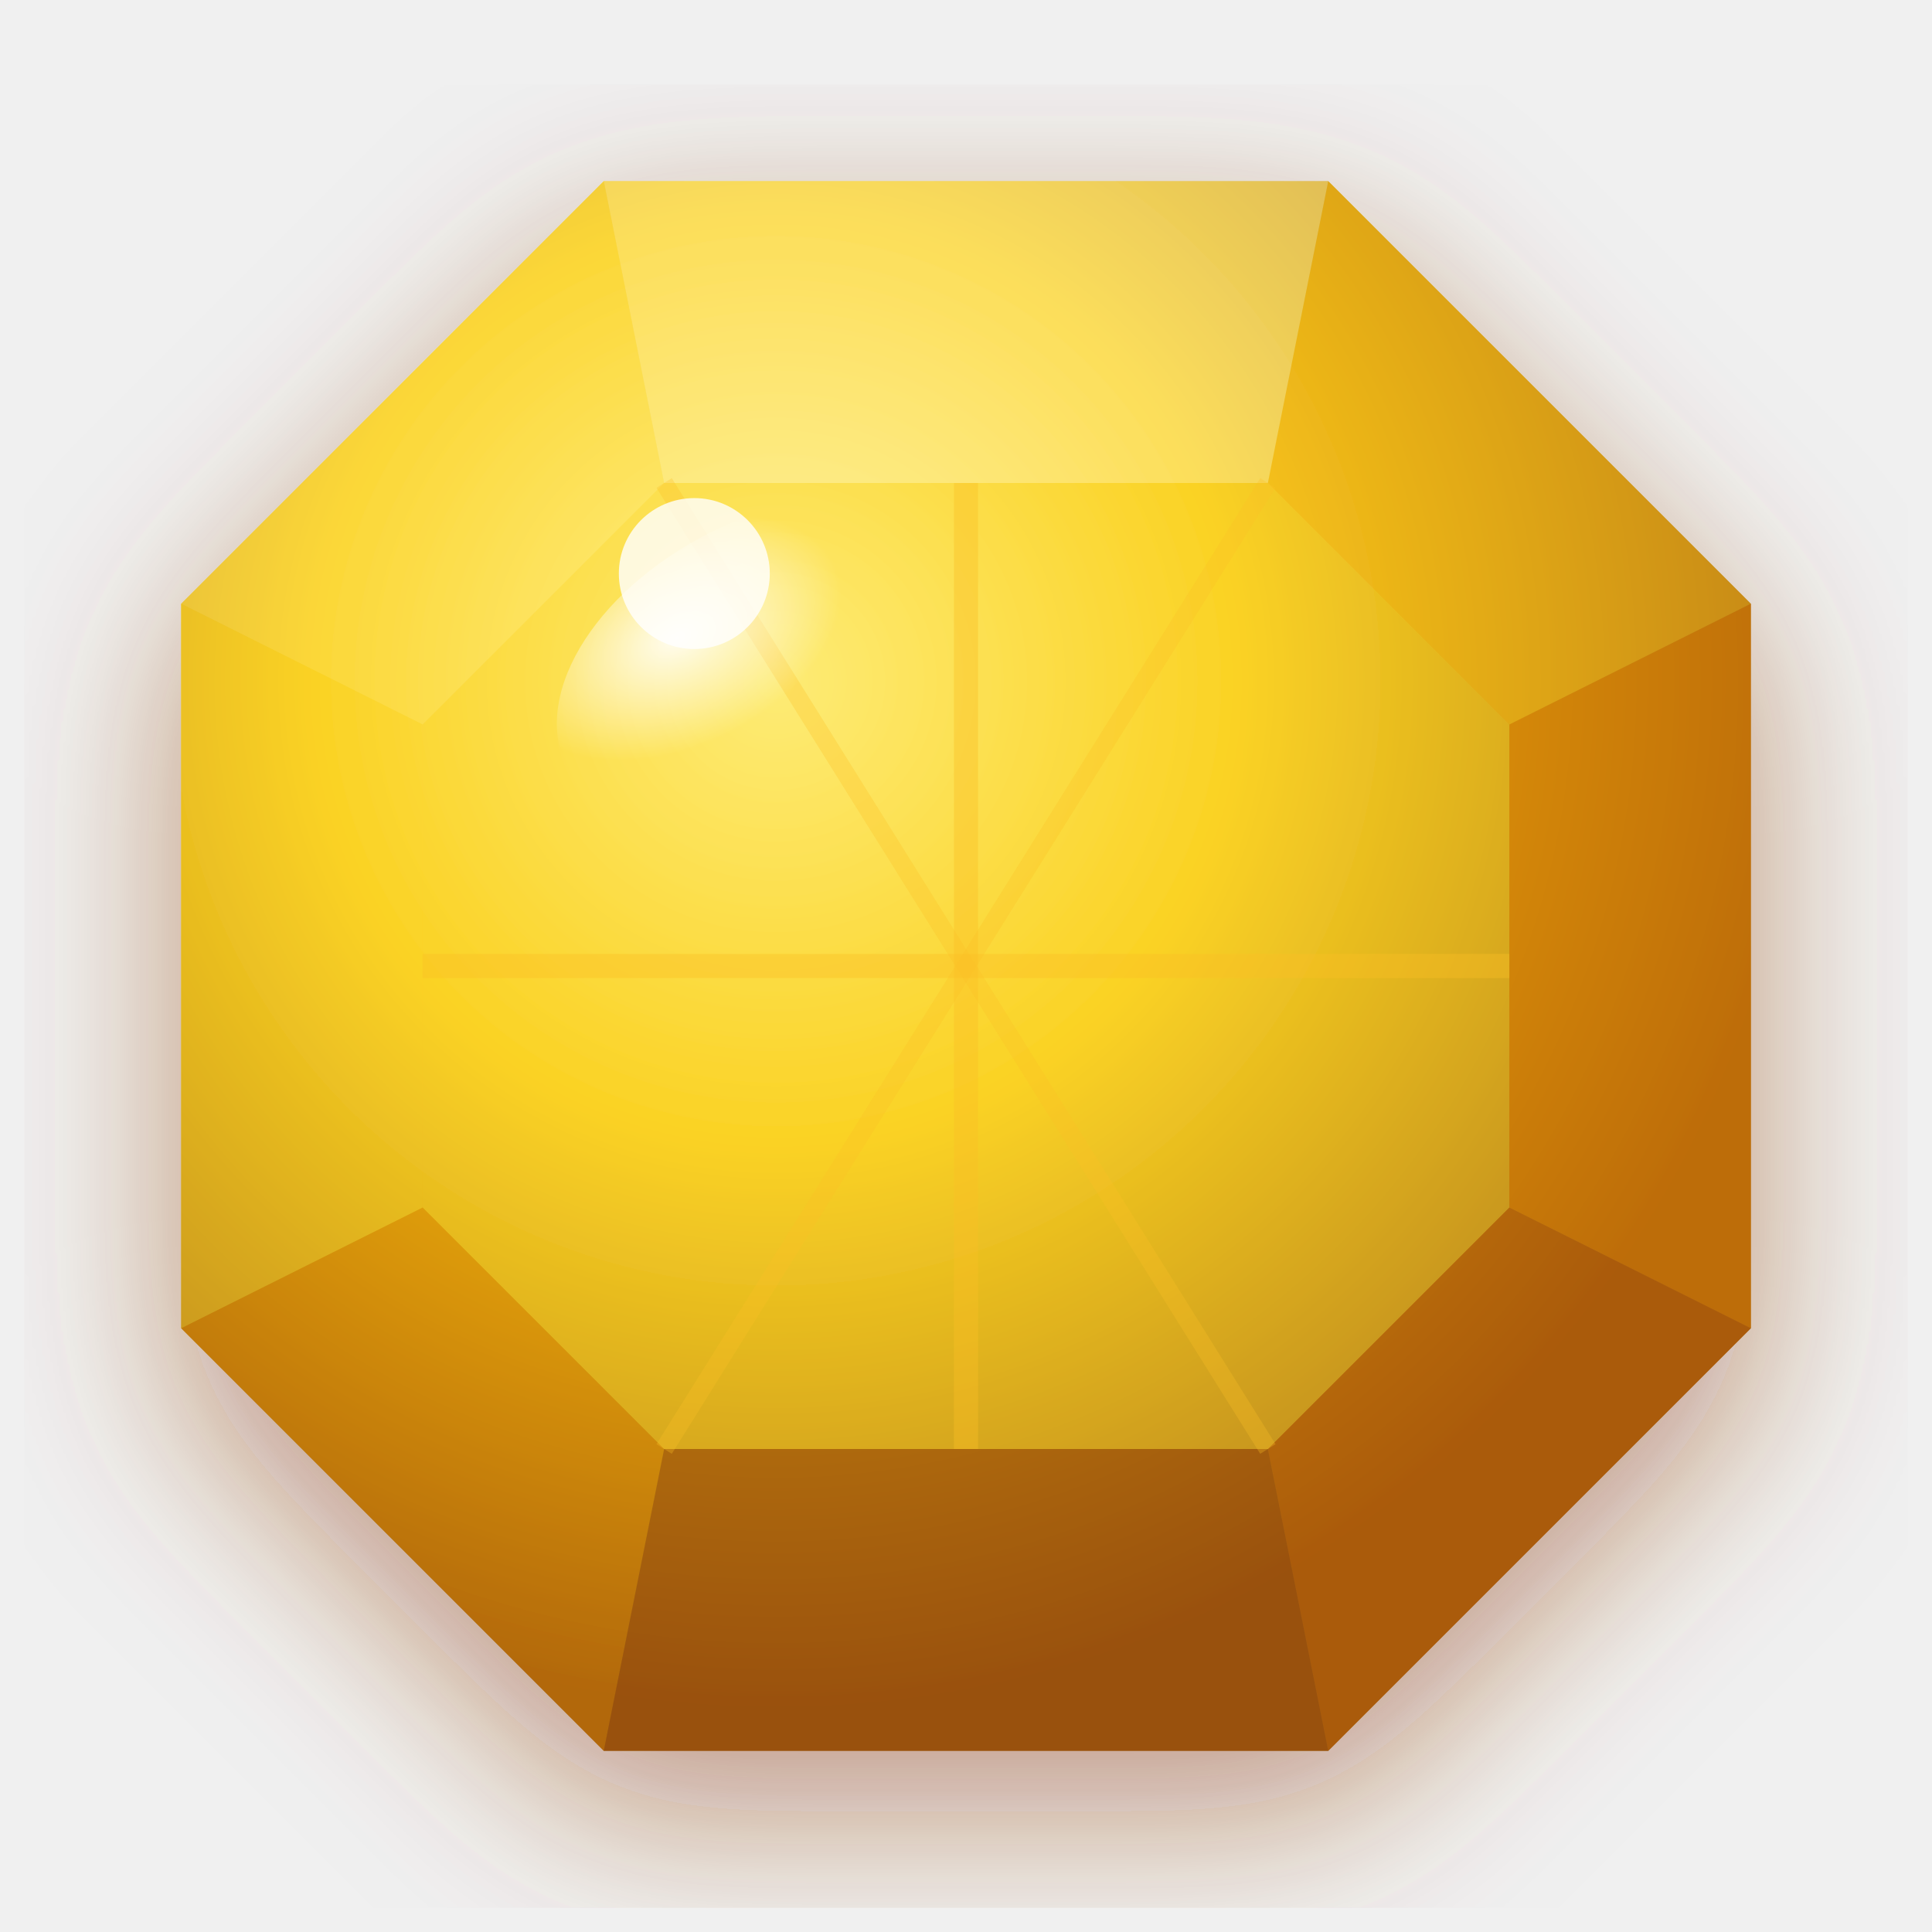
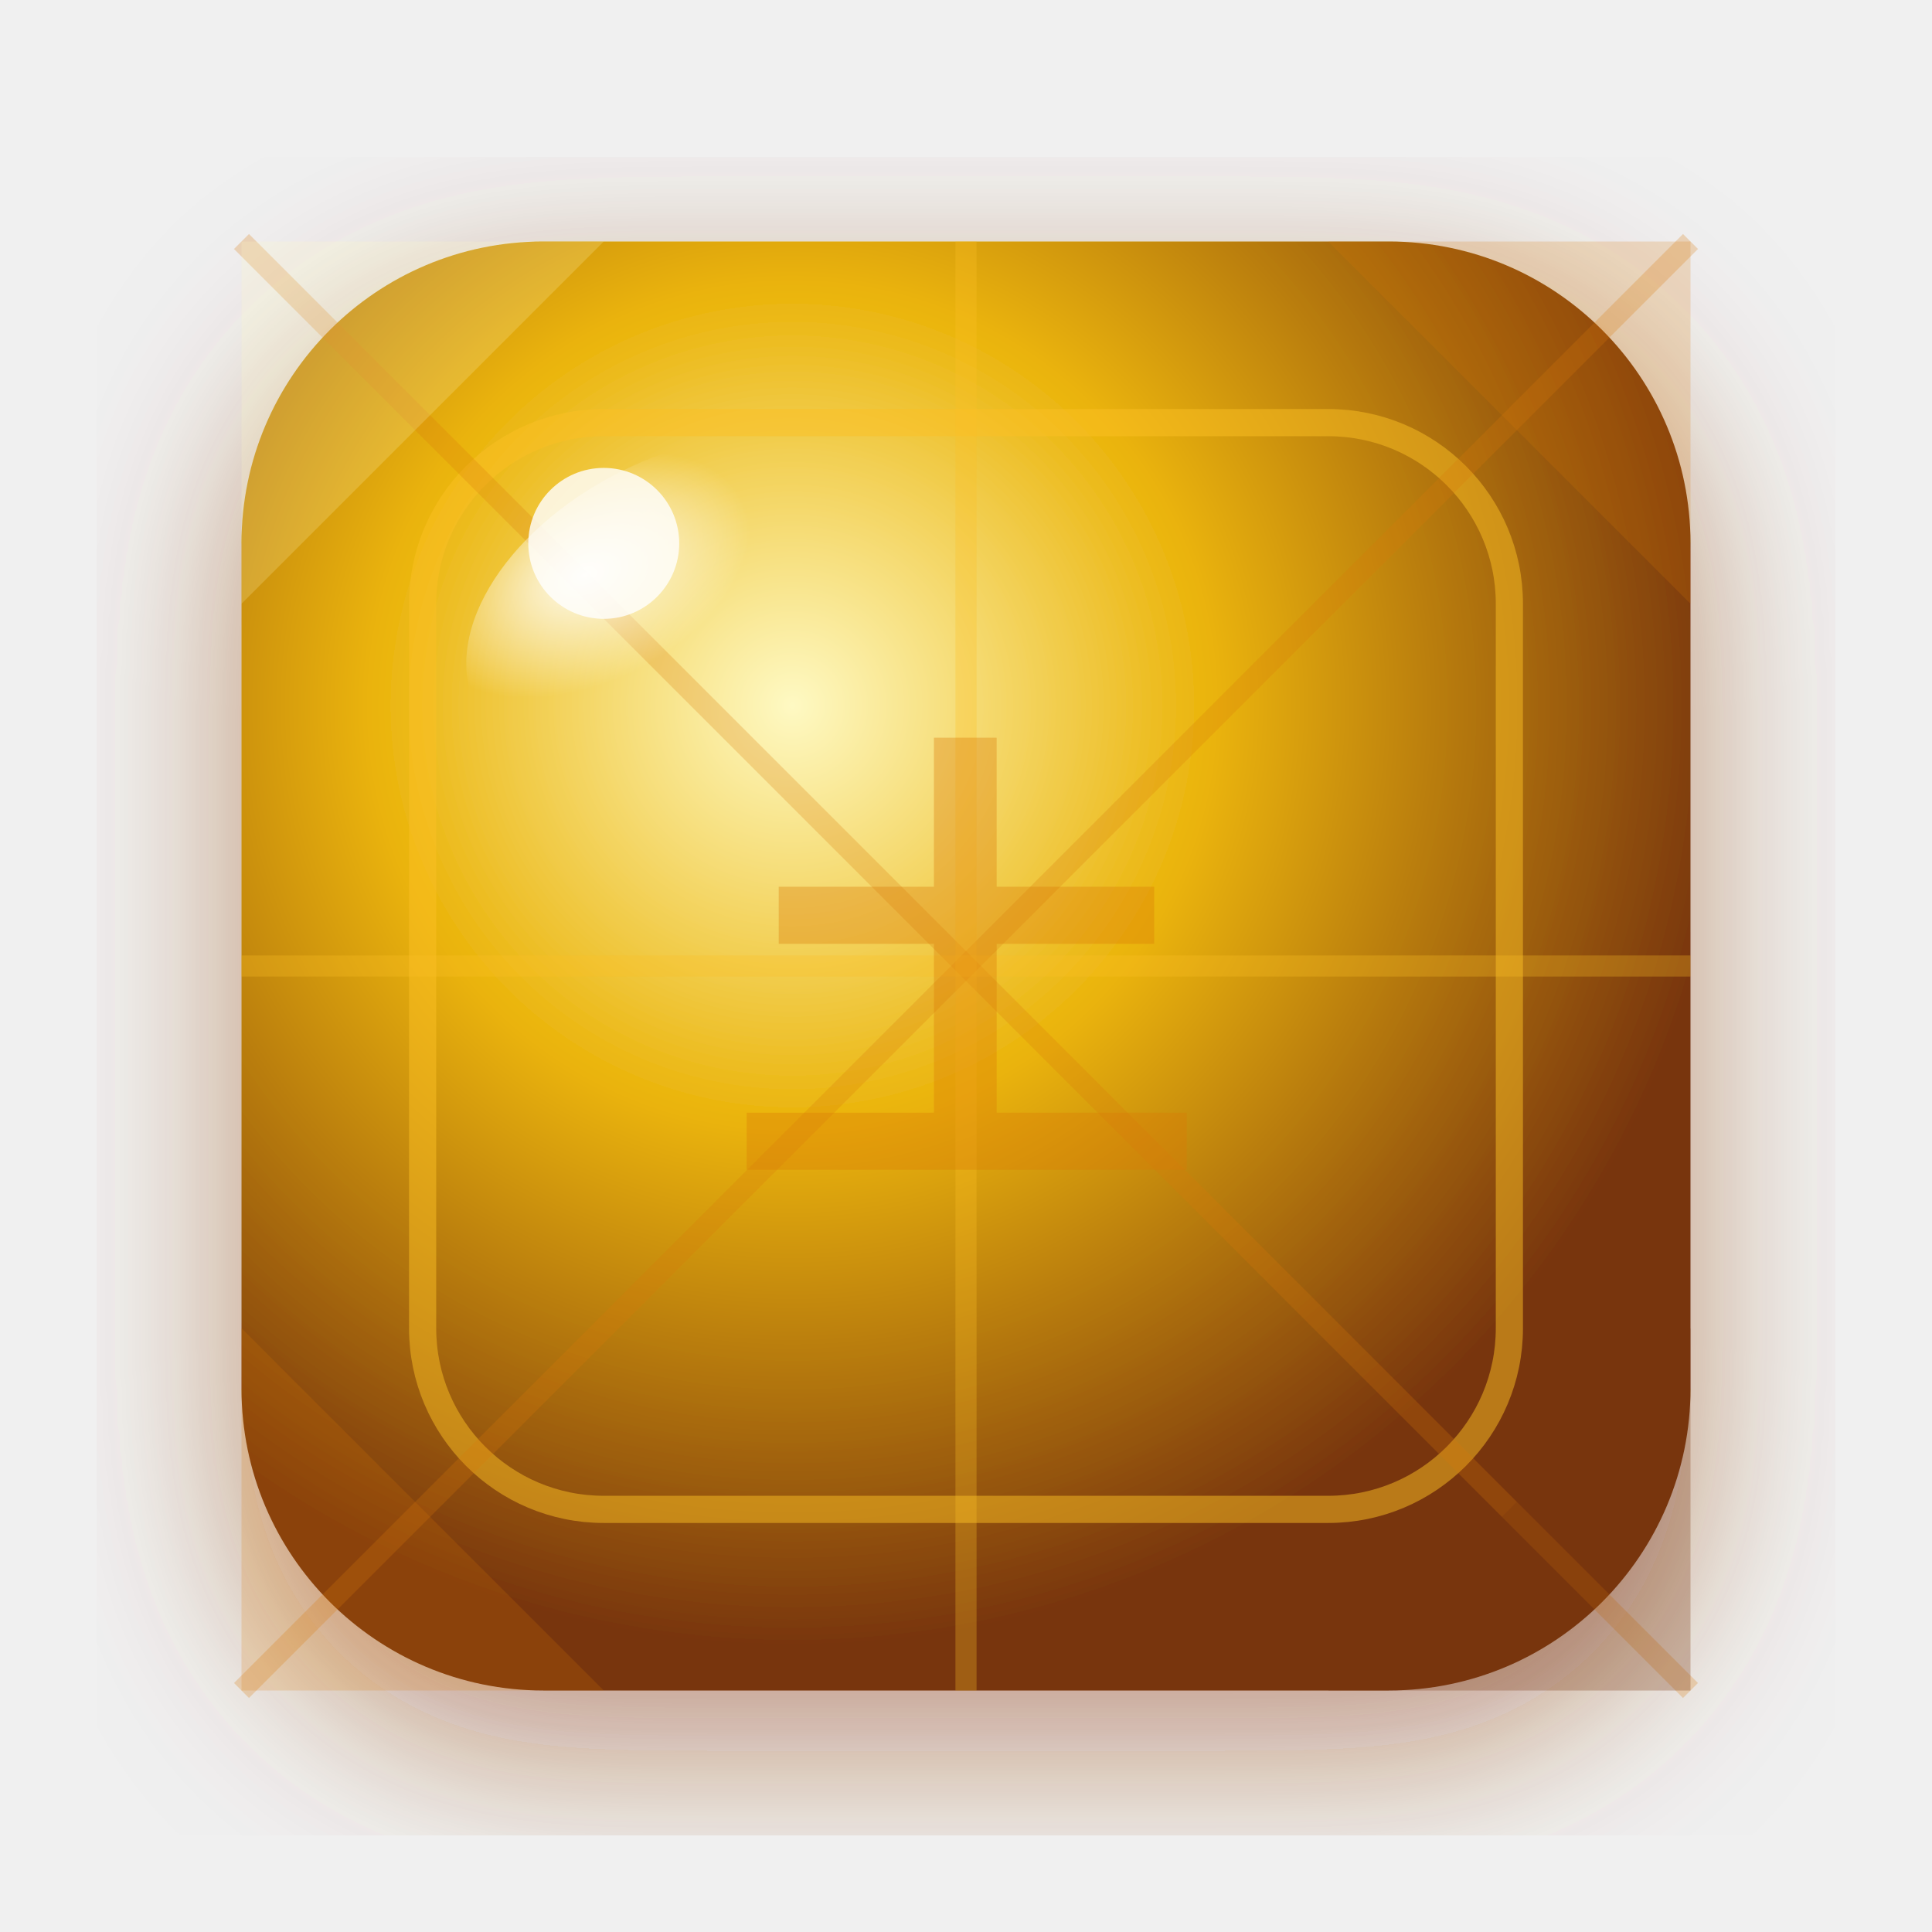
<svg xmlns="http://www.w3.org/2000/svg" viewBox="0 0 64 64" fill="none">
  <defs>
-     <radialGradient id="hwangok-base" cx="38%" cy="32%" r="65%">
-       <stop offset="0%" stop-color="#fef08a" />
-       <stop offset="45%" stop-color="#facc15" />
-       <stop offset="100%" stop-color="#a16207" />
+     <radialGradient id="hw-core" cx="38%" cy="32%" r="65%">
+       <stop offset="0%" stop-color="#fef9c3" />
+       <stop offset="45%" stop-color="#eab308" />
+       <stop offset="100%" stop-color="#78350f" />
    </radialGradient>
-     <linearGradient id="hwangok-side" x1="0%" y1="0%" x2="100%" y2="100%">
-       <stop offset="0%" stop-color="#fde047" />
-       <stop offset="100%" stop-color="#854d0e" />
-     </linearGradient>
-     <radialGradient id="hwangok-shine" cx="32%" cy="27%" r="36%">
+     <radialGradient id="hw-shine" cx="32%" cy="26%" r="36%">
      <stop offset="0%" stop-color="#ffffff" stop-opacity="0.9" />
      <stop offset="100%" stop-color="#ffffff" stop-opacity="0" />
    </radialGradient>
-     <filter id="hwangok-shadow">
+     <filter id="hw-shadow">
      <feDropShadow dx="0" dy="2" stdDeviation="3" flood-color="#92400e" flood-opacity="0.5" />
    </filter>
  </defs>
-   <polygon points="20,6 44,6 58,20 58,44 44,58 20,58 6,44 6,20" fill="url(#hwangok-base)" filter="url(#hwangok-shadow)" />
-   <polygon points="22,16 42,16 50,24 50,40 42,48 22,48 14,40 14,24" fill="#fde047" opacity="0.3" />
-   <polygon points="20,6 22,16 14,24 6,20" fill="#fef08a" opacity="0.3" />
-   <polygon points="44,6 42,16 50,24 58,20" fill="#fbbf24" opacity="0.4" />
-   <polygon points="44,58 42,48 50,40 58,44" fill="#b45309" opacity="0.5" />
-   <polygon points="20,58 22,48 14,40 6,44" fill="#d97706" opacity="0.3" />
-   <polygon points="20,6 44,6 42,16 22,16" fill="#fef9c3" opacity="0.4" />
-   <polygon points="20,58 44,58 42,48 22,48" fill="#92400e" opacity="0.5" />
-   <polygon points="6,20 14,24 14,40 6,44" fill="#fde047" opacity="0.3" />
-   <polygon points="58,20 50,24 50,40 58,44" fill="#d97706" opacity="0.5" />
-   <line x1="32" y1="16" x2="32" y2="48" stroke="#fbbf24" stroke-width="0.8" opacity="0.4" />
-   <line x1="14" y1="32" x2="50" y2="32" stroke="#fbbf24" stroke-width="0.8" opacity="0.4" />
-   <line x1="22" y1="16" x2="42" y2="48" stroke="#fbbf24" stroke-width="0.6" opacity="0.3" />
-   <line x1="42" y1="16" x2="22" y2="48" stroke="#fbbf24" stroke-width="0.6" opacity="0.3" />
-   <ellipse cx="26" cy="22" rx="8" ry="5" fill="url(#hwangok-shine)" transform="rotate(-25 26 22)" />
-   <circle cx="23" cy="19" r="2.5" fill="#ffffff" opacity="0.8" />
+   <rect x="8" y="8" width="48" height="48" rx="10" ry="10" fill="url(#hw-core)" filter="url(#hw-shadow)" />
+   <rect x="14" y="14" width="36" height="36" rx="6" ry="6" fill="none" stroke="#fbbf24" stroke-width="0.9" opacity="0.5" />
+   <line x1="8" y1="8" x2="56" y2="56" stroke="#d97706" stroke-width="0.7" opacity="0.25" />
+   <line x1="56" y1="8" x2="8" y2="56" stroke="#d97706" stroke-width="0.7" opacity="0.25" />
+   <line x1="32" y1="8" x2="32" y2="56" stroke="#fbbf24" stroke-width="0.7" opacity="0.3" />
+   <line x1="8" y1="32" x2="56" y2="32" stroke="#fbbf24" stroke-width="0.7" opacity="0.3" />
+   <polygon points="8,8 20,8 8,20" fill="#fef9c3" opacity="0.2" />
+   <polygon points="56,8 44,8 56,20" fill="#d97706" opacity="0.2" />
+   <polygon points="8,56 20,56 8,44" fill="#d97706" opacity="0.2" />
+   <polygon points="56,56 44,56 56,44" fill="#78350f" opacity="0.3" />
+   <text x="32" y="38" text-anchor="middle" font-size="16" font-weight="bold" fill="#d97706" opacity="0.35" font-family="serif">土</text>
+   <ellipse cx="23" cy="20" rx="8" ry="5" fill="url(#hw-shine)" transform="rotate(-25 23 20)" />
+   <circle cx="20" cy="18" r="2.5" fill="#ffffff" opacity="0.8" />
</svg>
